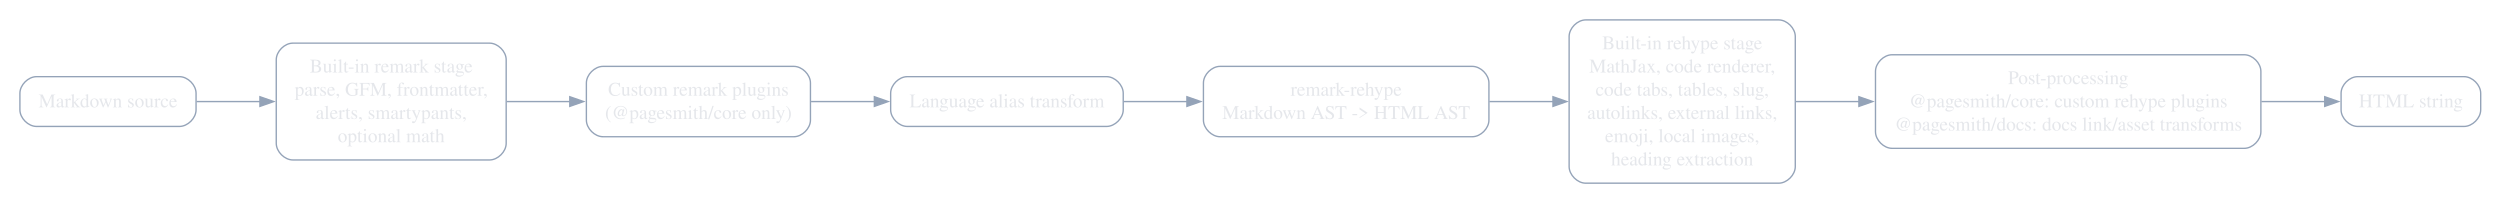
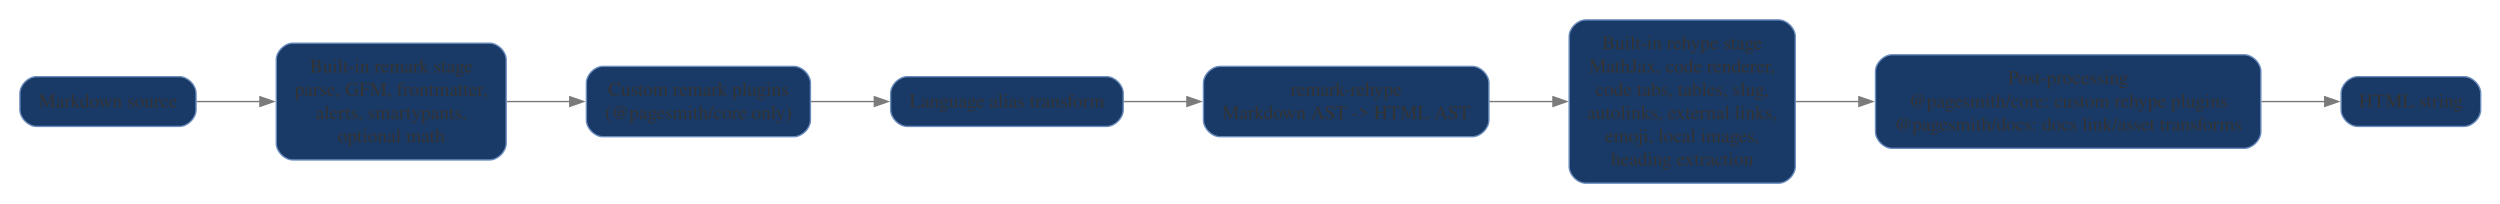
<svg xmlns="http://www.w3.org/2000/svg" width="1808pt" height="147pt" viewBox="0.00 0.00 1808.00 147.00">
  <g id="graph0" class="graph" transform="scale(1 1) rotate(0) translate(14.4 132.48)">
    <g id="node1" class="node">
-       <path fill="none" stroke="#94a3b8" d="M115.39,-77.04C115.39,-77.04 12,-77.04 12,-77.04 6,-77.04 0,-71.04 0,-65.04 0,-65.04 0,-53.04 0,-53.04 0,-47.04 6,-41.04 12,-41.04 12,-41.04 115.39,-41.04 115.39,-41.04 121.39,-41.04 127.39,-47.04 127.39,-53.04 127.39,-53.04 127.39,-65.04 127.39,-65.04 127.39,-71.04 121.39,-77.04 115.39,-77.04" />
-       <text xml:space="preserve" text-anchor="middle" x="63.7" y="-54.84" font-family="Times,serif" font-size="14.00" fill="#e5e7eb">Markdown source</text>
+       <path fill="#193966" stroke="#6c8ebf" d="M115.39,-77.04C115.39,-77.04 12,-77.04 12,-77.04 6,-77.04 0,-71.04 0,-65.04 0,-65.04 0,-53.04 0,-53.04 0,-47.04 6,-41.04 12,-41.04 12,-41.04 115.39,-41.04 115.39,-41.04 121.39,-41.04 127.39,-47.04 127.39,-53.04 127.39,-53.04 127.39,-65.04 127.39,-65.04 127.39,-71.04 121.39,-77.04 115.39,-77.04" />
+       <text xml:space="preserve" text-anchor="middle" x="63.7" y="-54.84" font-family="Times,serif" font-size="14.00" fill="#333333">Markdown source</text>
    </g>
    <g id="node2" class="node">
-       <path fill="none" stroke="#94a3b8" d="M339.67,-101.28C339.67,-101.28 197.39,-101.28 197.39,-101.28 191.39,-101.28 185.39,-95.28 185.39,-89.28 185.39,-89.28 185.39,-28.8 185.39,-28.8 185.39,-22.8 191.39,-16.8 197.39,-16.8 197.39,-16.8 339.67,-16.8 339.67,-16.8 345.67,-16.8 351.67,-22.8 351.67,-28.8 351.67,-28.8 351.67,-89.28 351.67,-89.28 351.67,-95.28 345.67,-101.28 339.67,-101.28" />
-       <text xml:space="preserve" text-anchor="middle" x="268.53" y="-80.04" font-family="Times,serif" font-size="14.00" fill="#e5e7eb">Built-in remark stage</text>
-       <text xml:space="preserve" text-anchor="middle" x="268.53" y="-63.24" font-family="Times,serif" font-size="14.00" fill="#e5e7eb">parse, GFM, frontmatter,</text>
-       <text xml:space="preserve" text-anchor="middle" x="268.53" y="-46.44" font-family="Times,serif" font-size="14.00" fill="#e5e7eb">alerts, smartypants,</text>
-       <text xml:space="preserve" text-anchor="middle" x="268.53" y="-29.64" font-family="Times,serif" font-size="14.00" fill="#e5e7eb">optional math</text>
+       <path fill="#193966" stroke="#6c8ebf" d="M339.67,-101.28C339.67,-101.28 197.39,-101.28 197.39,-101.28 191.39,-101.28 185.39,-95.28 185.39,-89.28 185.39,-89.28 185.39,-28.8 185.39,-28.8 185.39,-22.8 191.39,-16.8 197.39,-16.8 197.39,-16.8 339.67,-16.8 339.67,-16.8 345.67,-16.8 351.67,-22.8 351.67,-28.8 351.67,-28.8 351.67,-89.28 351.67,-89.28 351.67,-95.28 345.67,-101.28 339.67,-101.28" />
+       <text xml:space="preserve" text-anchor="middle" x="268.53" y="-80.04" font-family="Times,serif" font-size="14.00" fill="#333333">Built-in remark stage</text>
+       <text xml:space="preserve" text-anchor="middle" x="268.53" y="-63.24" font-family="Times,serif" font-size="14.00" fill="#333333">parse, GFM, frontmatter,</text>
+       <text xml:space="preserve" text-anchor="middle" x="268.53" y="-46.44" font-family="Times,serif" font-size="14.00" fill="#333333">alerts, smartypants,</text>
+       <text xml:space="preserve" text-anchor="middle" x="268.53" y="-29.64" font-family="Times,serif" font-size="14.00" fill="#333333">optional math</text>
    </g>
    <g id="edge1" class="edge">
-       <path fill="none" stroke="#94a3b8" d="M127.76,-59.04C142.36,-59.04 158.2,-59.04 173.8,-59.04" />
-       <polygon fill="#94a3b8" stroke="#94a3b8" points="173.58,-62.54 183.58,-59.04 173.58,-55.54 173.58,-62.54" />
+       <path fill="none" stroke="#7b7b7b" d="M127.76,-59.04C142.36,-59.04 158.2,-59.04 173.8,-59.04" />
+       <polygon fill="#7b7b7b" stroke="#7b7b7b" points="173.58,-62.54 183.58,-59.04 173.58,-55.54 173.58,-62.54" />
    </g>
    <g id="node3" class="node">
-       <path fill="none" stroke="#94a3b8" d="M559.72,-84.48C559.72,-84.48 421.67,-84.48 421.67,-84.48 415.67,-84.48 409.67,-78.48 409.67,-72.48 409.67,-72.48 409.67,-45.6 409.67,-45.6 409.67,-39.6 415.67,-33.6 421.67,-33.6 421.67,-33.6 559.72,-33.6 559.72,-33.6 565.72,-33.6 571.72,-39.6 571.72,-45.6 571.72,-45.6 571.72,-72.48 571.72,-72.48 571.72,-78.48 565.72,-84.48 559.72,-84.48" />
-       <text xml:space="preserve" text-anchor="middle" x="490.69" y="-63.24" font-family="Times,serif" font-size="14.00" fill="#e5e7eb">Custom remark plugins</text>
-       <text xml:space="preserve" text-anchor="middle" x="490.69" y="-46.44" font-family="Times,serif" font-size="14.00" fill="#e5e7eb">(@pagesmith/core only)</text>
+       <path fill="#193966" stroke="#6c8ebf" d="M559.72,-84.48C559.72,-84.48 421.67,-84.48 421.67,-84.48 415.67,-84.48 409.67,-78.48 409.67,-72.48 409.67,-72.48 409.67,-45.6 409.67,-45.6 409.67,-39.6 415.67,-33.6 421.67,-33.6 421.67,-33.6 559.72,-33.6 559.72,-33.6 565.72,-33.6 571.72,-39.6 571.72,-45.6 571.72,-45.6 571.72,-72.48 571.72,-72.48 571.72,-78.48 565.72,-84.48 559.72,-84.48" />
+       <text xml:space="preserve" text-anchor="middle" x="490.69" y="-63.24" font-family="Times,serif" font-size="14.00" fill="#333333">Custom remark plugins</text>
+       <text xml:space="preserve" text-anchor="middle" x="490.69" y="-46.44" font-family="Times,serif" font-size="14.00" fill="#333333">(@pagesmith/core only)</text>
    </g>
    <g id="edge2" class="edge">
-       <path fill="none" stroke="#94a3b8" d="M352.14,-59.04C367.01,-59.04 382.61,-59.04 397.73,-59.04" />
-       <polygon fill="#94a3b8" stroke="#94a3b8" points="397.67,-62.54 407.67,-59.04 397.67,-55.54 397.67,-62.54" />
+       <path fill="none" stroke="#7b7b7b" d="M352.14,-59.04C367.01,-59.04 382.61,-59.04 397.73,-59.04" />
+       <polygon fill="#7b7b7b" stroke="#7b7b7b" points="397.67,-62.54 407.67,-59.04 397.67,-55.54 397.67,-62.54" />
    </g>
    <g id="node4" class="node">
-       <path fill="none" stroke="#94a3b8" d="M785.92,-77.04C785.92,-77.04 641.72,-77.04 641.72,-77.04 635.72,-77.04 629.72,-71.04 629.72,-65.04 629.72,-65.04 629.72,-53.04 629.72,-53.04 629.72,-47.04 635.72,-41.04 641.72,-41.04 641.72,-41.04 785.92,-41.04 785.92,-41.04 791.92,-41.04 797.92,-47.04 797.92,-53.04 797.92,-53.04 797.92,-65.04 797.92,-65.04 797.92,-71.04 791.92,-77.04 785.92,-77.04" />
-       <text xml:space="preserve" text-anchor="middle" x="713.82" y="-54.84" font-family="Times,serif" font-size="14.00" fill="#e5e7eb">Language alias transform</text>
+       <path fill="#193966" stroke="#6c8ebf" d="M785.92,-77.04C785.92,-77.04 641.72,-77.04 641.72,-77.04 635.72,-77.04 629.72,-71.04 629.72,-65.04 629.72,-65.04 629.72,-53.04 629.72,-53.04 629.72,-47.04 635.72,-41.04 641.72,-41.04 641.72,-41.04 785.92,-41.04 785.92,-41.04 791.92,-41.04 797.92,-47.04 797.92,-53.04 797.92,-53.04 797.92,-65.04 797.92,-65.04 797.92,-71.04 791.92,-77.04 785.92,-77.04" />
+       <text xml:space="preserve" text-anchor="middle" x="713.82" y="-54.84" font-family="Times,serif" font-size="14.00" fill="#333333">Language alias transform</text>
    </g>
    <g id="edge3" class="edge">
-       <path fill="none" stroke="#94a3b8" d="M572.15,-59.04C587.15,-59.04 602.96,-59.04 618.34,-59.04" />
-       <polygon fill="#94a3b8" stroke="#94a3b8" points="617.93,-62.54 627.93,-59.04 617.93,-55.54 617.93,-62.54" />
+       <path fill="none" stroke="#7b7b7b" d="M572.15,-59.04C587.15,-59.04 602.96,-59.04 618.34,-59.04" />
+       <polygon fill="#7b7b7b" stroke="#7b7b7b" points="617.93,-62.54 627.93,-59.04 617.93,-55.54 617.93,-62.54" />
    </g>
    <g id="node5" class="node">
-       <path fill="none" stroke="#94a3b8" d="M1050.39,-84.48C1050.39,-84.48 867.92,-84.48 867.92,-84.48 861.92,-84.48 855.92,-78.48 855.92,-72.48 855.92,-72.48 855.92,-45.6 855.92,-45.6 855.92,-39.6 861.92,-33.6 867.92,-33.6 867.92,-33.6 1050.39,-33.6 1050.39,-33.6 1056.39,-33.6 1062.39,-39.6 1062.39,-45.6 1062.39,-45.6 1062.39,-72.48 1062.39,-72.48 1062.39,-78.48 1056.39,-84.48 1050.39,-84.48" />
-       <text xml:space="preserve" text-anchor="middle" x="959.15" y="-63.24" font-family="Times,serif" font-size="14.00" fill="#e5e7eb">remark-rehype</text>
-       <text xml:space="preserve" text-anchor="middle" x="959.15" y="-46.44" font-family="Times,serif" font-size="14.00" fill="#e5e7eb">Markdown AST -&gt; HTML AST</text>
+       <path fill="#193966" stroke="#6c8ebf" d="M1050.39,-84.48C1050.39,-84.48 867.92,-84.48 867.92,-84.48 861.92,-84.48 855.92,-78.48 855.92,-72.48 855.92,-72.48 855.92,-45.6 855.92,-45.6 855.92,-39.6 861.92,-33.6 867.92,-33.6 867.92,-33.6 1050.39,-33.6 1050.39,-33.6 1056.39,-33.6 1062.39,-39.6 1062.39,-45.6 1062.39,-45.6 1062.39,-72.48 1062.39,-72.48 1062.39,-78.48 1056.39,-84.48 1050.39,-84.48" />
+       <text xml:space="preserve" text-anchor="middle" x="959.15" y="-63.24" font-family="Times,serif" font-size="14.00" fill="#333333">remark-rehype</text>
+       <text xml:space="preserve" text-anchor="middle" x="959.15" y="-46.44" font-family="Times,serif" font-size="14.00" fill="#333333">Markdown AST -&gt; HTML AST</text>
    </g>
    <g id="edge4" class="edge">
-       <path fill="none" stroke="#94a3b8" d="M798.22,-59.04C813.05,-59.04 828.73,-59.04 844.24,-59.04" />
-       <polygon fill="#94a3b8" stroke="#94a3b8" points="843.98,-62.54 853.98,-59.04 843.98,-55.54 843.98,-62.54" />
+       <path fill="none" stroke="#7b7b7b" d="M798.22,-59.04C813.05,-59.04 828.73,-59.04 844.24,-59.04" />
+       <polygon fill="#7b7b7b" stroke="#7b7b7b" points="843.98,-62.54 853.98,-59.04 843.98,-55.54 843.98,-62.54" />
    </g>
    <g id="node6" class="node">
-       <path fill="none" stroke="#94a3b8" d="M1271.95,-118.08C1271.95,-118.08 1132.39,-118.08 1132.39,-118.08 1126.39,-118.08 1120.39,-112.08 1120.39,-106.08 1120.39,-106.08 1120.39,-12 1120.39,-12 1120.39,-6 1126.39,0 1132.39,0 1132.39,0 1271.95,0 1271.95,0 1277.95,0 1283.95,-6 1283.95,-12 1283.95,-12 1283.95,-106.08 1283.95,-106.08 1283.95,-112.08 1277.95,-118.08 1271.95,-118.08" />
-       <text xml:space="preserve" text-anchor="middle" x="1202.17" y="-96.84" font-family="Times,serif" font-size="14.00" fill="#e5e7eb">Built-in rehype stage</text>
-       <text xml:space="preserve" text-anchor="middle" x="1202.17" y="-80.04" font-family="Times,serif" font-size="14.00" fill="#e5e7eb">MathJax, code renderer,</text>
-       <text xml:space="preserve" text-anchor="middle" x="1202.17" y="-63.24" font-family="Times,serif" font-size="14.00" fill="#e5e7eb">code tabs, tables, slug,</text>
-       <text xml:space="preserve" text-anchor="middle" x="1202.17" y="-46.44" font-family="Times,serif" font-size="14.00" fill="#e5e7eb">autolinks, external links,</text>
-       <text xml:space="preserve" text-anchor="middle" x="1202.17" y="-29.64" font-family="Times,serif" font-size="14.00" fill="#e5e7eb">emoji, local images,</text>
-       <text xml:space="preserve" text-anchor="middle" x="1202.17" y="-12.84" font-family="Times,serif" font-size="14.00" fill="#e5e7eb">heading extraction</text>
+       <path fill="#193966" stroke="#6c8ebf" d="M1271.95,-118.08C1271.95,-118.08 1132.39,-118.08 1132.39,-118.08 1126.39,-118.08 1120.39,-112.08 1120.39,-106.08 1120.39,-106.08 1120.39,-12 1120.39,-12 1120.39,-6 1126.39,0 1132.39,0 1132.39,0 1271.95,0 1271.95,0 1277.95,0 1283.95,-6 1283.95,-12 1283.95,-12 1283.95,-106.08 1283.95,-106.08 1283.95,-112.08 1277.95,-118.08 1271.95,-118.08" />
+       <text xml:space="preserve" text-anchor="middle" x="1202.17" y="-96.84" font-family="Times,serif" font-size="14.00" fill="#333333">Built-in rehype stage</text>
+       <text xml:space="preserve" text-anchor="middle" x="1202.17" y="-80.04" font-family="Times,serif" font-size="14.00" fill="#333333">MathJax, code renderer,</text>
+       <text xml:space="preserve" text-anchor="middle" x="1202.17" y="-63.24" font-family="Times,serif" font-size="14.00" fill="#333333">code tabs, tables, slug,</text>
+       <text xml:space="preserve" text-anchor="middle" x="1202.17" y="-46.44" font-family="Times,serif" font-size="14.00" fill="#333333">autolinks, external links,</text>
+       <text xml:space="preserve" text-anchor="middle" x="1202.17" y="-29.64" font-family="Times,serif" font-size="14.00" fill="#333333">emoji, local images,</text>
+       <text xml:space="preserve" text-anchor="middle" x="1202.17" y="-12.84" font-family="Times,serif" font-size="14.00" fill="#333333">heading extraction</text>
    </g>
    <g id="edge5" class="edge">
-       <path fill="none" stroke="#94a3b8" d="M1062.71,-59.04C1078.03,-59.04 1093.74,-59.04 1108.82,-59.04" />
-       <polygon fill="#94a3b8" stroke="#94a3b8" points="1108.71,-62.54 1118.71,-59.04 1108.71,-55.54 1108.71,-62.54" />
+       <path fill="none" stroke="#7b7b7b" d="M1062.71,-59.04C1078.03,-59.04 1093.74,-59.04 1108.82,-59.04" />
+       <polygon fill="#7b7b7b" stroke="#7b7b7b" points="1108.71,-62.54 1118.71,-59.04 1108.71,-55.54 1108.71,-62.54" />
    </g>
    <g id="node7" class="node">
-       <path fill="none" stroke="#94a3b8" d="M1608.67,-92.88C1608.67,-92.88 1353.95,-92.88 1353.95,-92.88 1347.95,-92.88 1341.95,-86.88 1341.95,-80.88 1341.95,-80.88 1341.95,-37.2 1341.95,-37.2 1341.95,-31.2 1347.95,-25.2 1353.95,-25.2 1353.95,-25.2 1608.67,-25.2 1608.67,-25.2 1614.67,-25.2 1620.67,-31.2 1620.67,-37.2 1620.67,-37.2 1620.67,-80.88 1620.67,-80.88 1620.67,-86.88 1614.67,-92.88 1608.67,-92.88" />
-       <text xml:space="preserve" text-anchor="middle" x="1481.31" y="-71.64" font-family="Times,serif" font-size="14.00" fill="#e5e7eb">Post-processing</text>
-       <text xml:space="preserve" text-anchor="middle" x="1481.31" y="-54.84" font-family="Times,serif" font-size="14.00" fill="#e5e7eb">@pagesmith/core: custom rehype plugins</text>
-       <text xml:space="preserve" text-anchor="middle" x="1481.31" y="-38.04" font-family="Times,serif" font-size="14.00" fill="#e5e7eb">@pagesmith/docs: docs link/asset transforms</text>
+       <path fill="#193966" stroke="#6c8ebf" d="M1608.67,-92.88C1608.67,-92.88 1353.95,-92.88 1353.95,-92.88 1347.95,-92.88 1341.95,-86.88 1341.95,-80.88 1341.95,-80.88 1341.95,-37.2 1341.95,-37.2 1341.95,-31.2 1347.95,-25.2 1353.95,-25.2 1353.95,-25.2 1608.67,-25.2 1608.67,-25.2 1614.67,-25.2 1620.67,-31.2 1620.67,-37.2 1620.67,-37.2 1620.67,-80.88 1620.67,-80.88 1620.67,-86.88 1614.67,-92.88 1608.67,-92.88" />
+       <text xml:space="preserve" text-anchor="middle" x="1481.31" y="-71.64" font-family="Times,serif" font-size="14.00" fill="#333333">Post-processing</text>
+       <text xml:space="preserve" text-anchor="middle" x="1481.31" y="-54.84" font-family="Times,serif" font-size="14.00" fill="#333333">@pagesmith/core: custom rehype plugins</text>
+       <text xml:space="preserve" text-anchor="middle" x="1481.31" y="-38.04" font-family="Times,serif" font-size="14.00" fill="#333333">@pagesmith/docs: docs link/asset transforms</text>
    </g>
    <g id="edge6" class="edge">
-       <path fill="none" stroke="#94a3b8" d="M1284.45,-59.04C1298.9,-59.04 1314.37,-59.04 1330.04,-59.04" />
-       <polygon fill="#94a3b8" stroke="#94a3b8" points="1329.96,-62.54 1339.96,-59.04 1329.96,-55.54 1329.96,-62.54" />
+       <path fill="none" stroke="#7b7b7b" d="M1284.45,-59.04C1298.9,-59.04 1314.37,-59.04 1330.04,-59.04" />
+       <polygon fill="#7b7b7b" stroke="#7b7b7b" points="1329.96,-62.54 1339.96,-59.04 1329.96,-55.54 1329.96,-62.54" />
    </g>
    <g id="node8" class="node">
-       <path fill="none" stroke="#94a3b8" d="M1767.64,-77.04C1767.64,-77.04 1690.67,-77.04 1690.67,-77.04 1684.67,-77.04 1678.67,-71.04 1678.67,-65.04 1678.67,-65.04 1678.67,-53.04 1678.67,-53.04 1678.67,-47.04 1684.67,-41.04 1690.67,-41.04 1690.67,-41.04 1767.64,-41.04 1767.64,-41.04 1773.64,-41.04 1779.64,-47.04 1779.64,-53.04 1779.64,-53.04 1779.64,-65.04 1779.64,-65.04 1779.64,-71.04 1773.64,-77.04 1767.64,-77.04" />
-       <text xml:space="preserve" text-anchor="middle" x="1729.15" y="-54.84" font-family="Times,serif" font-size="14.00" fill="#e5e7eb">HTML string</text>
+       <path fill="#193966" stroke="#6c8ebf" d="M1767.64,-77.04C1767.64,-77.04 1690.67,-77.04 1690.67,-77.04 1684.67,-77.04 1678.67,-71.04 1678.67,-65.04 1678.67,-65.04 1678.67,-53.04 1678.67,-53.04 1678.67,-47.04 1684.67,-41.04 1690.67,-41.04 1690.67,-41.04 1767.64,-41.04 1767.64,-41.04 1773.64,-41.04 1779.64,-47.04 1779.64,-53.04 1779.64,-53.04 1779.64,-65.04 1779.64,-65.04 1779.64,-71.04 1773.64,-77.04 1767.64,-77.04" />
+       <text xml:space="preserve" text-anchor="middle" x="1729.15" y="-54.84" font-family="Times,serif" font-size="14.00" fill="#333333">HTML string</text>
    </g>
    <g id="edge7" class="edge">
-       <path fill="none" stroke="#94a3b8" d="M1621.04,-59.04C1637.19,-59.04 1652.98,-59.04 1667.25,-59.04" />
-       <polygon fill="#94a3b8" stroke="#94a3b8" points="1666.84,-62.54 1676.84,-59.04 1666.84,-55.54 1666.84,-62.54" />
+       <path fill="none" stroke="#7b7b7b" d="M1621.04,-59.04C1637.19,-59.04 1652.98,-59.04 1667.25,-59.04" />
+       <polygon fill="#7b7b7b" stroke="#7b7b7b" points="1666.84,-62.54 1676.84,-59.04 1666.84,-55.54 1666.84,-62.54" />
    </g>
  </g>
</svg>
